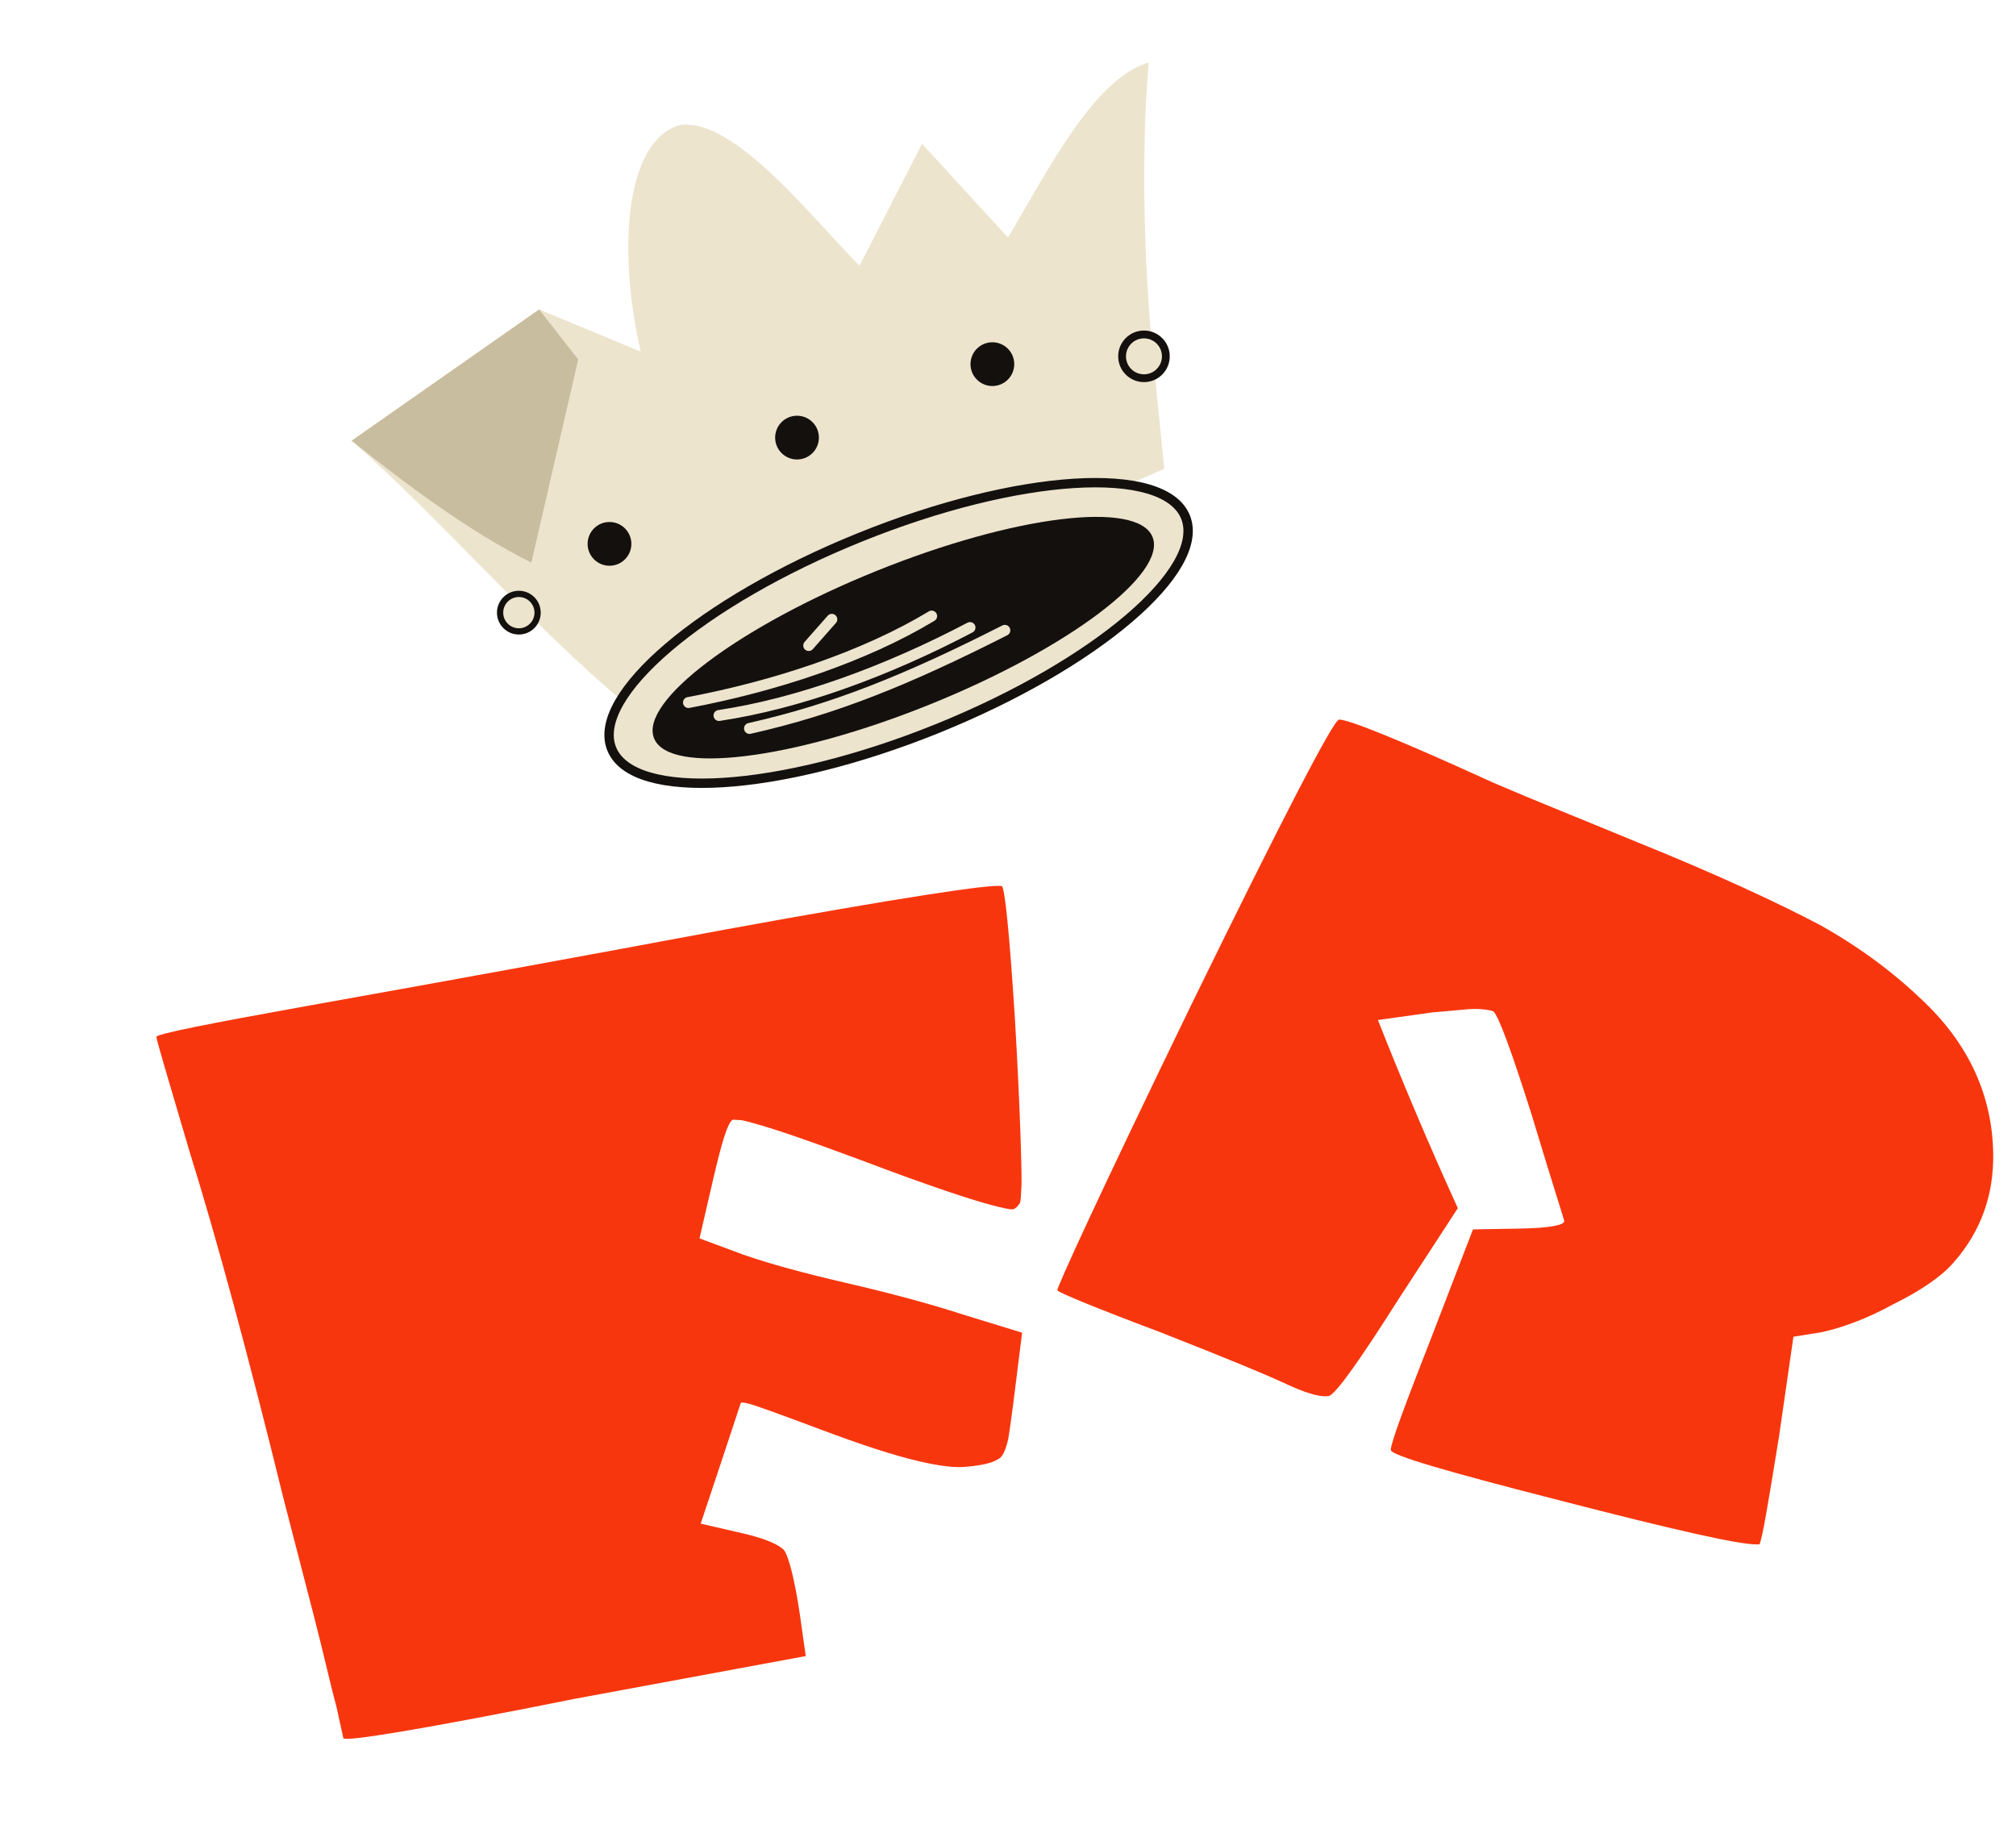
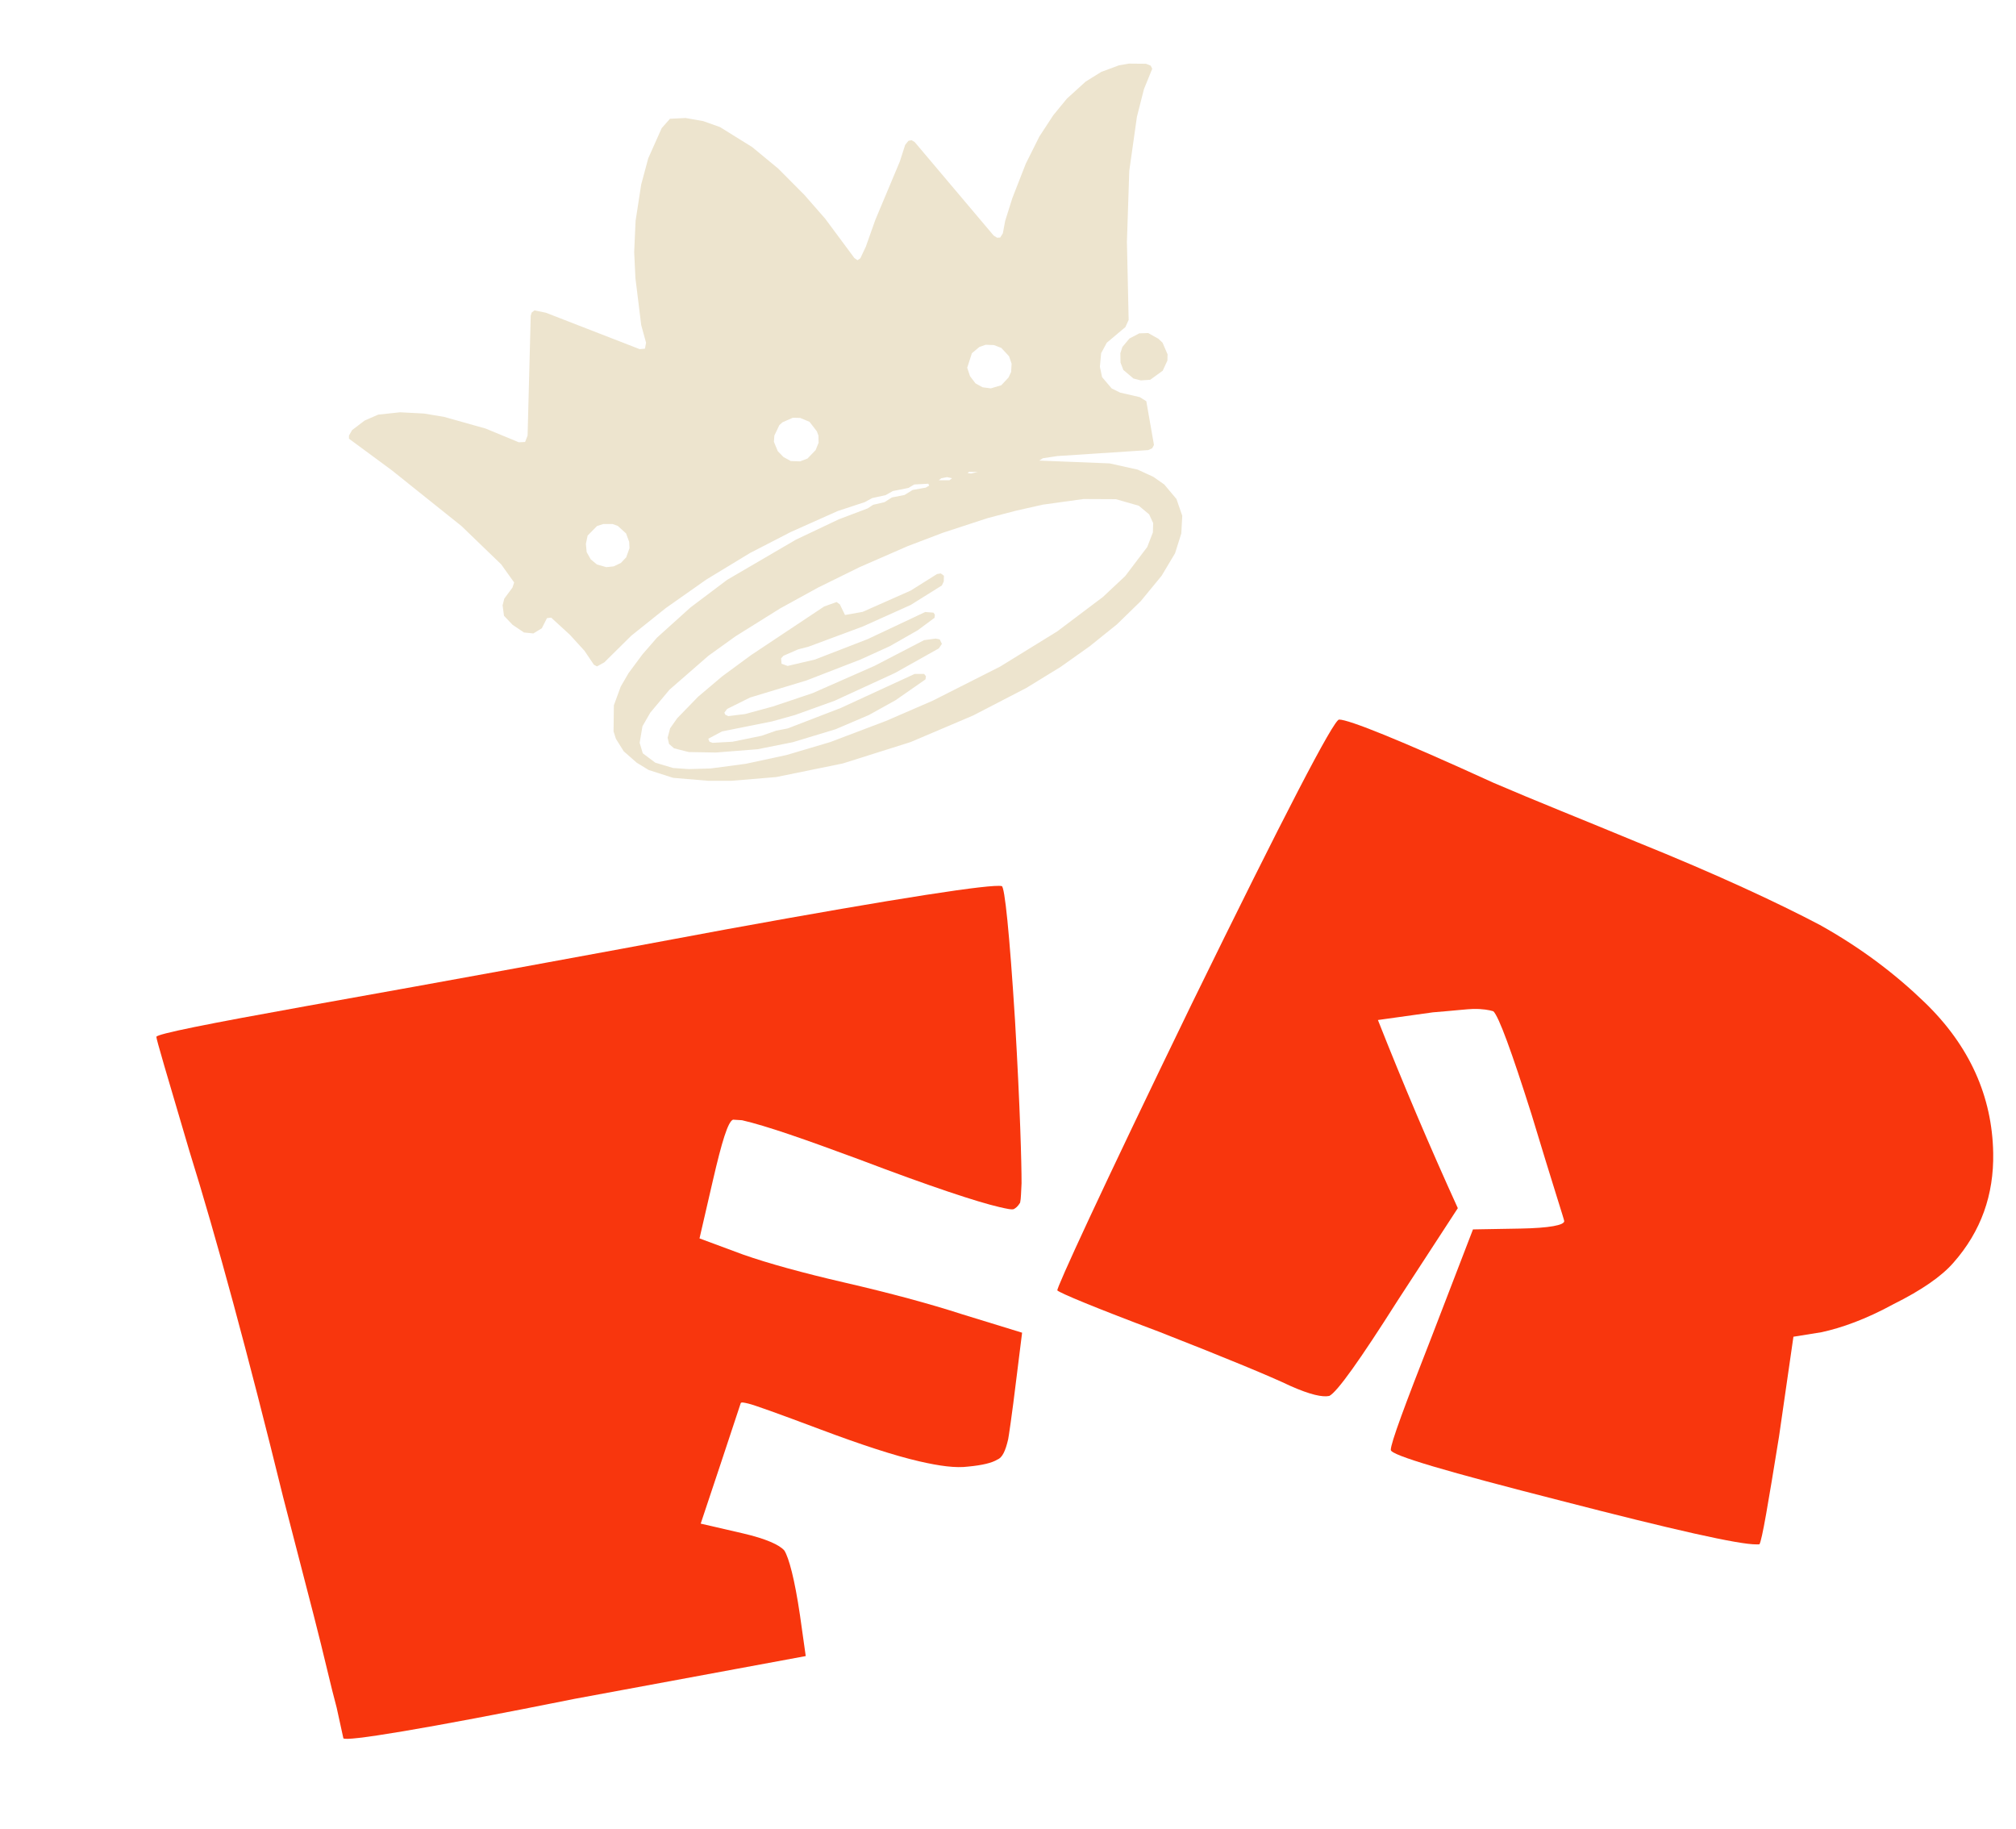
<svg xmlns="http://www.w3.org/2000/svg" viewBox="370 70 1290 1170" role="img" aria-label="Fichín Ricotero">
-   <g transform="translate(590,100)">
-     <path fill="#ede4ce" d="M5,252 L125,168 L190,195 C175,130 180,60 215,50 C250,45 300,110 330,140 L370,62 L425,122 C450,80 480,20 515,10 C510,70 512,140 518,200 L525,270 L180,420 C120,370 60,300 5,252 Z" />
-     <path fill="#c9bda0" d="M5,252 L125,168 L150,200 L120,330 C80,310 40,280 5,252 Z" />
-     <ellipse cx="355" cy="375" rx="198" ry="66" transform="rotate(-22 355 375)" fill="#ede4ce" stroke="#14100e" stroke-width="6" />
-     <ellipse cx="358" cy="378" rx="172" ry="46" transform="rotate(-22 358 378)" fill="#14100e" />
-     <g fill="none" stroke="#ede4ce" stroke-width="7" stroke-linecap="round" transform="rotate(-22 358 378)">
-       <path d="M230,380 C280,392 340,394 400,388" />
-       <path d="M215,365 C270,376 330,380 380,372" />
-       <path d="M245,395 C300,404 350,404 420,398" />
-       <path d="M300,360 L320,350" />
-     </g>
-     <circle cx="170" cy="318" r="14" fill="#14100e" />
-     <circle cx="290" cy="250" r="14" fill="#14100e" />
-     <circle cx="415" cy="203" r="14" fill="#14100e" />
-     <circle cx="512" cy="198" r="14" fill="#ede4ce" stroke="#14100e" stroke-width="5" />
-     <circle cx="112" cy="362" r="12" fill="#ede4ce" stroke="#14100e" stroke-width="4" />
-   </g>
+   <path fill="#ede4ce" fill-rule="evenodd" d="M1092.4,110.7L1103.3,110.8L1106.3,112.0L1107.3,114.0L1102.0,127.0L1097.5,144.7L1092.6,179.3L1091.1,224.7L1092.2,274.7L1090.1,279.3L1078.2,289.3L1074.6,296.0L1073.8,304.7L1075.2,311.3L1081.3,318.5L1086.7,321.2L1099.3,324.1L1103.5,326.7L1108.4,354.7L1107.3,356.8L1104.7,358.0L1046.7,361.8L1037.3,363.2L1035.0,364.7L1080.0,366.5L1098.0,370.5L1108.0,375.1L1115.0,380.0L1122.8,389.3L1126.5,400.0L1125.9,411.3L1121.9,424.0L1113.3,438.4L1099.9,454.7L1084.7,469.5L1067.3,483.5L1048.7,496.7L1026.7,510.2L992.7,527.8L952.7,544.8L909.3,558.5L866.7,567.2L838.0,569.6L823.3,569.6L800.7,567.7L785.1,562.7L777.4,558.0L769.1,550.7L764.1,542.7L762.6,538.0L762.8,521.3L767.2,509.3L772.2,500.7L781.1,488.7L790.4,478.0L811.8,458.7L835.3,441.0L879.3,415.3L906.7,402.3L925.2,395.3L928.7,393.0L936.0,391.3L940.7,388.3L948.8,386.7L954.0,383.5L962.4,382.0L964.6,380.7L964.0,379.5L955.0,380.0L951.3,382.2L941.3,384.2L936.7,386.8L928.1,388.7L923.3,391.3L906.0,397.0L876.0,410.4L850.0,423.8L822.0,440.8L796.0,459.1L774.0,476.7L756.7,493.8L752.0,496.4L750.0,495.3L744.0,486.4L734.7,476.2L722.7,465.2L720.0,465.5L716.7,472.0L711.3,475.3L705.3,474.7L698.0,469.8L692.5,464.0L691.6,457.3L692.7,453.0L697.9,446.0L699.0,442.7L690.7,431.1L665.3,406.6L620.7,370.9L593.3,350.7L593.3,348.7L595.3,345.2L603.3,339.1L612.0,335.3L626.0,333.8L641.3,334.6L654.0,336.7L680.7,344.2L702.0,353.0L706.0,352.8L707.6,348.7L709.6,272.0L710.2,270.0L712.0,268.6L719.3,270.1L779.3,293.4L782.7,293.1L783.4,289.3L780.3,278.0L776.6,248.0L775.8,231.3L776.7,211.3L780.3,188.0L784.8,171.3L793.4,152.0L798.7,146.0L808.7,145.5L820.0,147.5L830.7,151.3L851.3,164.1L868.0,177.9L884.7,194.7L898.0,209.9L916.7,235.1L918.7,236.5L920.5,235.3L924.0,227.9L930.1,210.7L945.8,173.3L949.2,162.7L951.3,160.1L953.3,159.7L955.3,160.9L1005.8,220.7L1008.0,222.1L1010.0,222.0L1011.7,219.3L1013.2,211.3L1017.8,196.7L1026.4,174.7L1035.1,157.3L1044.0,143.7L1052.7,133.1L1064.7,122.2L1074.7,116.0L1086.0,111.8ZM1063.3,389.3L1037.3,392.9L1020.0,396.8L1002.0,401.5L973.3,410.9L950.7,419.5L920.0,432.9L893.4,446.0L869.2,459.3L840.7,477.1L823.3,489.6L798.4,511.3L786.1,526.0L781.1,534.7L779.3,545.3L781.3,552.0L789.3,558.0L800.7,561.4L810.7,562.1L824.7,561.7L847.3,558.7L873.3,553.1L901.3,544.8L936.9,531.3L966.7,518.4L1010.0,496.5L1046.5,474.0L1075.7,452.0L1090.0,438.6L1104.1,420.0L1107.7,410.7L1107.9,404.7L1105.3,399.1L1098.7,393.6L1084.0,389.4ZM756.0,405.3L752.0,406.6L746.0,412.7L744.9,418.0L745.4,423.3L748.0,427.9L752.0,431.2L758.0,432.9L762.7,432.4L767.3,430.2L770.7,426.6L772.8,420.7L772.6,416.7L770.6,411.3L765.3,406.5L762.0,405.3ZM877.3,337.3L870.7,340.2L868.7,342.0L865.5,348.7L865.2,352.7L867.7,358.7L871.3,362.4L876.0,365.0L882.0,365.2L886.7,363.4L891.9,358.0L893.8,353.3L893.7,348.7L892.7,346.0L888.0,339.9L882.0,337.4ZM976.0,375.3L972.3,376.0L970.7,377.3L977.5,377.3L979.2,376.0ZM1000.7,290.6L996.7,292.0L991.9,296.0L988.9,305.3L990.7,310.7L994.2,315.3L998.7,317.8L1004.0,318.5L1010.7,316.5L1015.3,311.6L1017.0,308.0L1017.3,302.7L1015.7,298.0L1010.7,292.6L1006.0,290.8ZM990.0,371.9L989.2,372.7L991.3,373.0L995.6,372.0ZM1099.0,283.3L1104.7,283.1L1111.3,286.8L1113.9,289.3L1117.1,296.7L1117.0,300.7L1114.0,307.2L1106.0,313.0L1100.0,313.4L1095.3,312.2L1088.8,306.7L1087.0,302.0L1086.9,296.0L1088.2,292.0L1092.7,286.6ZM969.6,437.3L972.0,436.9L974.0,438.4L973.9,442.0L972.7,444.6L952.7,457.1L922.0,470.9L887.3,483.8L880.7,485.5L871.3,489.6L869.8,491.3L870.1,494.7L874.0,496.1L891.5,492.0L925.3,478.9L962.0,461.6L967.3,462.0L968.2,463.3L968.0,465.3L957.2,473.3L939.3,483.5L920.6,492.0L886.0,505.4L850.0,516.3L835.3,523.6L833.5,526.0L834.1,527.3L836.0,528.2L846.7,526.9L864.7,522.0L890.0,513.5L929.7,496.0L961.3,479.6L968.7,478.6L971.3,479.1L972.7,482.0L970.7,484.9L942.7,500.6L904.0,518.4L878.7,527.5L864.0,531.6L832.0,538.0L823.2,542.7L824.0,544.6L826.0,545.3L838.7,544.6L857.3,540.8L866.7,537.5L874.0,536.1L908.0,523.0L955.3,501.2L961.3,501.2L962.5,502.7L962.2,504.7L943.1,518.0L926.0,527.5L904.7,536.6L877.3,544.9L854.7,549.4L828.0,551.5L810.7,551.2L801.3,548.8L798.1,546.0L797.2,542.0L798.8,536.0L803.3,529.6L816.7,515.8L832.2,502.7L850.7,489.1L897.3,458.1L905.3,455.2L907.4,456.7L910.7,463.5L922.0,461.5L952.7,447.9Z" />
  <g transform="translate(735,895) rotate(13) scale(0.95,-0.95) translate(-366,-233)">
    <path d="M414 493C523 540 581 563 588 563C590 563 600 534 617 477C634 419 643 384 646 371C647 365 648 361 648 358C647 355 646 354 645 353C644 352 640 352 635 352C620 352 587 355 536 362C497 367 470 370 453 370L447 369C444 367 443 353 443 326V286L474 282C492 280 516 279 545 279C576 279 604 278 627 276L669 273L672 244C675 216 676 202 676 201C676 193 675 188 672 186C669 183 663 180 654 177C646 174 635 173 621 173C604 173 581 175 551 179C521 183 504 185 500 185C497 185 495 185 495 184L491 141L487 99H516C532 99 542 97 546 94C550 90 557 77 566 54L576 28L431 -35C336 -78 287 -98 285 -96L276 -77C269 -64 260 -45 247 -20C234 5 221 30 209 53C164 142 126 213 95 266C69 312 56 335 56 336C56 338 87 352 150 379C239 417 327 455 414 493Z" fill="#f8360d" />
  </g>
  <g transform="translate(1345,795) rotate(-1) scale(0.86,-0.86) translate(-405,-227)">
    <path d="M160 328C231 467 269 537 273 537C280 537 318 521 387 488C418 474 454 459 493 442C552 417 597 395 628 378C659 360 684 340 705 319C738 286 754 248 754 206C754 175 744 148 723 125C714 115 699 105 678 95C657 84 639 78 624 75L603 72L591 -2C582 -52 577 -79 575 -82H573C560 -82 511 -70 428 -47C344 -24 302 -11 302 -7C302 -2 313 26 334 77L366 156H401C423 156 434 158 434 161C434 162 426 188 411 241C397 288 388 314 384 318C381 319 376 320 369 320C365 320 355 319 339 318L298 313C316 265 335 218 355 172L309 104C280 60 263 37 257 34C252 33 243 35 228 42C214 49 182 63 131 84C83 103 58 114 56 116C55 117 89 188 160 328Z" fill="#f8360d" />
  </g>
</svg>
